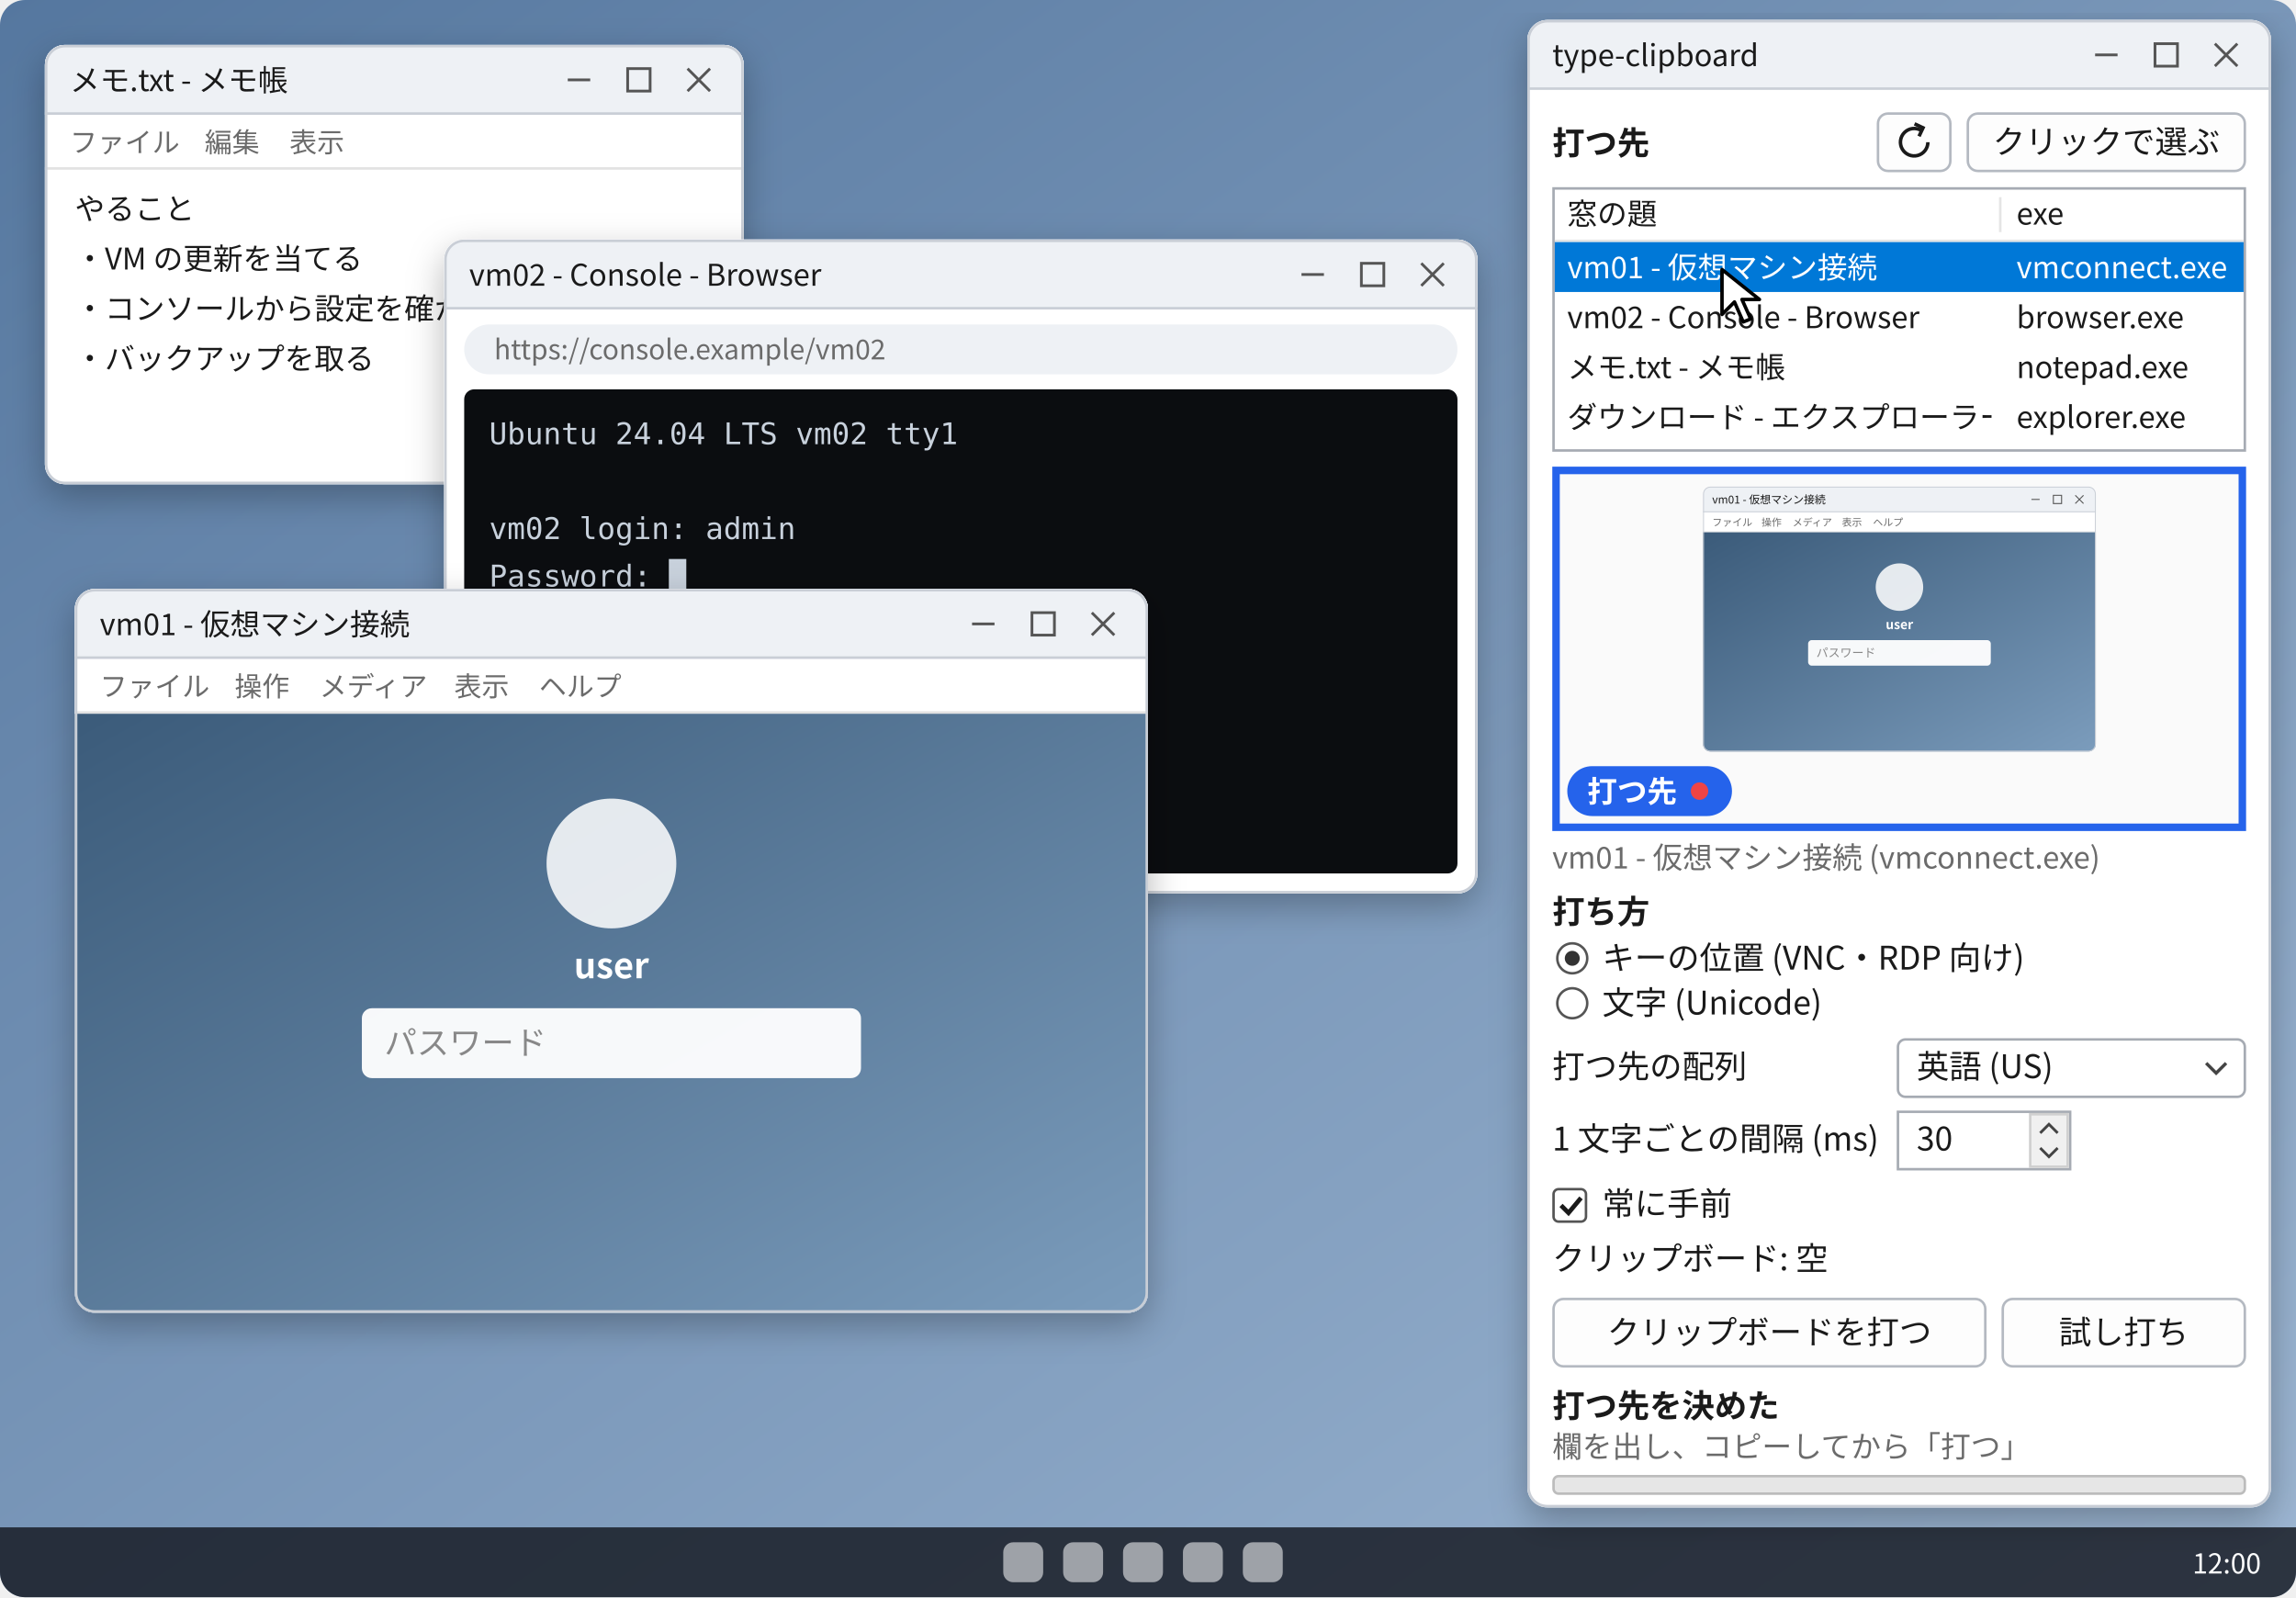
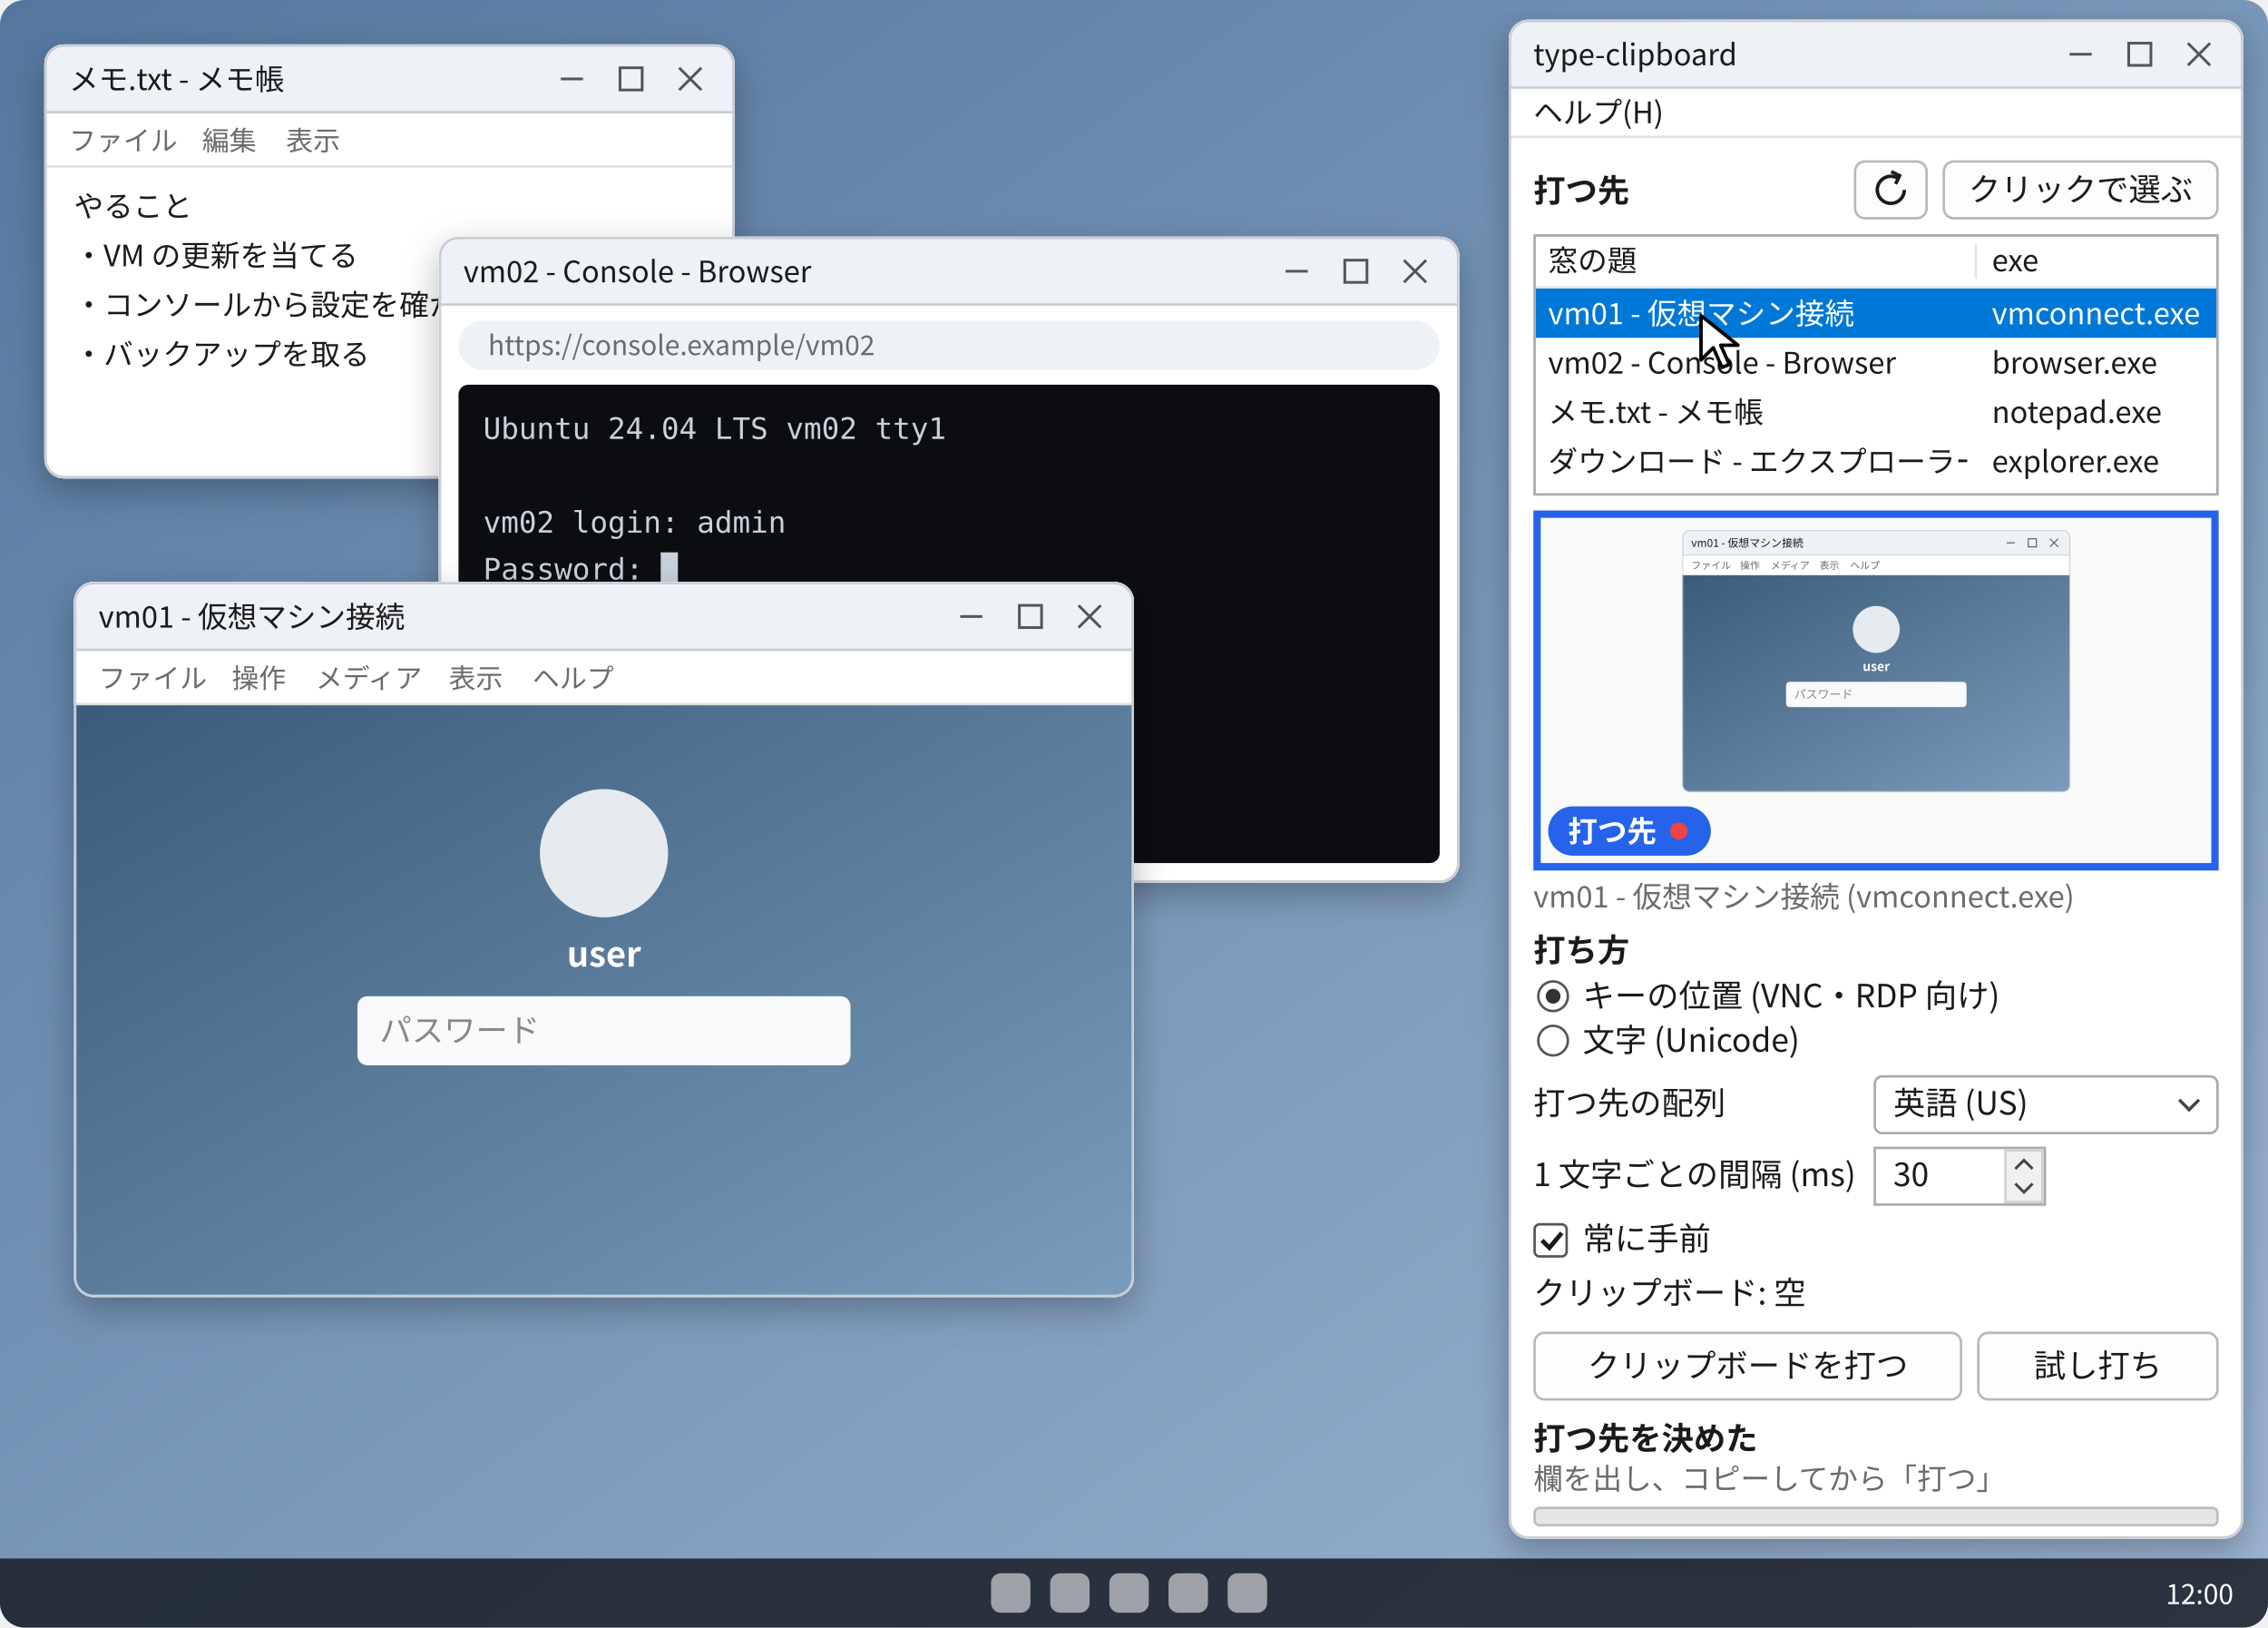
- <svg xmlns="http://www.w3.org/2000/svg" width="920" height="640" viewBox="0 0 920 640" role="img" aria-labelledby="title desc">
+ <svg xmlns="http://www.w3.org/2000/svg" width="920" height="660" viewBox="0 0 920 660" role="img" aria-labelledby="title desc">
  <style>
text{font-family:"Yu Gothic UI", "Meiryo UI", Meiryo, "Hiragino Sans", "Hiragino Kaku Gothic ProN", "Noto Sans CJK JP", "Noto Sans JP", "Segoe UI", system-ui, sans-serif;fill:#1a1a1a}
.mono{font-family:"Cascadia Mono", Consolas, "DejaVu Sans Mono", "Noto Sans Mono", ui-monospace, monospace}
.t11{font-size:11px}.t12{font-size:12px}.t13{font-size:13px}.t14{font-size:14px}.t22{font-size:22px}
.b{font-weight:700}.mu{fill:#6b6b6b}.wh{fill:#fff}.ph{fill:#888}.term{fill:#c8d1dc}
.c-blue{fill:#2563eb}.c-green{fill:#15803d}.c-amber{fill:#b45309}
.tb{transform-box:fill-box;transform-origin:50% 50%}.tl{transform-box:fill-box;transform-origin:0 50%}
.blink{animation:blink 1s step-end infinite}@keyframes blink{50%{opacity:0}}
@keyframes a1{0%{opacity:0;animation-timing-function:step-end}10.571%{opacity:1;animation-timing-function:step-end}30.286%{opacity:0;animation-timing-function:step-end}100%{opacity:0}}
.a1{opacity:0;animation:a1 7s infinite}
@keyframes a2{0%{opacity:0;animation-timing-function:step-end}30.286%{opacity:1;animation-timing-function:step-end}45.857%{opacity:0;animation-timing-function:step-end}100%{opacity:0}}
.a2{opacity:0;animation:a2 7s infinite}
@keyframes a3{0%{opacity:0;animation-timing-function:step-end}45.857%{opacity:1;animation-timing-function:step-end}58.571%{opacity:0;animation-timing-function:step-end}100%{opacity:0}}
.a3{opacity:0;animation:a3 7s infinite}
@keyframes a4{0%{opacity:0;animation-timing-function:step-end}58.571%{opacity:1;animation-timing-function:step-end}68.571%{opacity:0;animation-timing-function:step-end}100%{opacity:0}}
.a4{opacity:0;animation:a4 7s infinite}
@keyframes a5{0%{opacity:0;animation-timing-function:step-end}58.571%{opacity:1;animation-timing-function:step-end}100%{opacity:1}}
.a5{opacity:1;animation:a5 7s infinite}
@keyframes a6{0%{opacity:1;animation-timing-function:step-end}10.571%{opacity:0;animation-timing-function:step-end}100%{opacity:0}}
.a6{opacity:0;animation:a6 7s infinite}
@keyframes a7{0%{opacity:0;animation-timing-function:step-end}10.571%{opacity:1;animation-timing-function:step-end}58.571%{opacity:0;animation-timing-function:step-end}100%{opacity:0}}
.a7{opacity:0;animation:a7 7s infinite}
@keyframes a8{0%{opacity:0;animation-timing-function:step-end}45.857%{opacity:1;animation-timing-function:step-end}100%{opacity:1}}
.a8{opacity:1;animation:a8 7s infinite}
@keyframes a9{0%{opacity:1;animation-timing-function:step-end}58.571%{opacity:0;animation-timing-function:step-end}100%{opacity:0}}
.a9{opacity:0;animation:a9 7s infinite}
@keyframes a10{0%{opacity:0;transform:scale(.45);animation-timing-function:step-end}58.571%{opacity:.95;transform:scale(.45);animation-timing-function:ease-out}65%{opacity:0;transform:scale(2.6);animation-timing-function:step-end}100%{opacity:0;transform:scale(2.6)}}
.a10{opacity:0;transform:scale(2.6);animation:a10 7s infinite}
- @keyframes a11{0%{transform:translate(602px,150px);animation-timing-function:step-end}8.571%{transform:translate(602px,150px);animation-timing-function:cubic-bezier(.4,.1,.2,1)}17.143%{transform:translate(690px,150px);animation-timing-function:step-end}28.571%{transform:translate(690px,150px);animation-timing-function:cubic-bezier(.4,.1,.2,1)}32.857%{transform:translate(690px,128px);animation-timing-function:step-end}44.286%{transform:translate(690px,128px);animation-timing-function:cubic-bezier(.4,.1,.2,1)}48.571%{transform:translate(690px,108px);animation-timing-function:step-end}100%{transform:translate(690px,108px)}}
- .a11{transform:translate(690px,108px);animation:a11 7s infinite}
+ @keyframes a11{0%{transform:translate(602px,170px);animation-timing-function:step-end}8.571%{transform:translate(602px,170px);animation-timing-function:cubic-bezier(.4,.1,.2,1)}17.143%{transform:translate(690px,170px);animation-timing-function:step-end}28.571%{transform:translate(690px,170px);animation-timing-function:cubic-bezier(.4,.1,.2,1)}32.857%{transform:translate(690px,148px);animation-timing-function:step-end}44.286%{transform:translate(690px,148px);animation-timing-function:cubic-bezier(.4,.1,.2,1)}48.571%{transform:translate(690px,128px);animation-timing-function:step-end}100%{transform:translate(690px,128px)}}
+ .a11{transform:translate(690px,128px);animation:a11 7s infinite}
@media (prefers-reduced-motion:reduce){*{animation:none!important}}
</style>
  <defs>
    <linearGradient id="desk" x1="0" y1="0" x2="1" y2="1">
      <stop offset="0" stop-color="#55779f" />
      <stop offset="1" stop-color="#9db6d2" />
    </linearGradient>
    <linearGradient id="vm-screen" x1="0" y1="0" x2="1" y2="1">
      <stop offset="0" stop-color="#3b5b7a" />
      <stop offset="1" stop-color="#7b9cbc" />
    </linearGradient>
    <filter id="shadow" x="-20%" y="-20%" width="140%" height="150%">
      <feDropShadow dx="0" dy="5" stdDeviation="7" flood-color="#000" flood-opacity=".28" />
    </filter>
    <clipPath id="canvas">
-       <rect width="920" height="640" rx="10" />
+       <rect width="920" height="660" rx="10" />
    </clipPath>
    <clipPath id="clip-app">
-       <rect x="612" y="8" width="298" height="596" rx="8" />
+       <rect x="612" y="8" width="298" height="616" rx="8" />
    </clipPath>
    <clipPath id="clip-title">
-       <rect x="622" y="75" width="176" height="106" />
+       <rect x="622" y="95" width="176" height="106" />
    </clipPath>
    <clipPath id="clip-exe">
-       <rect x="802" y="75" width="96" height="106" />
+       <rect x="802" y="95" width="96" height="106" />
    </clipPath>
    <clipPath id="clip-note">
      <rect width="280" height="176" rx="8" />
    </clipPath>
    <clipPath id="clip-vnc">
      <rect width="414" height="262" rx="8" />
    </clipPath>
    <clipPath id="clip-vm">
      <rect width="430" height="290" rx="8" />
    </clipPath>
  </defs>
  <g clip-path="url(#canvas)">
-     <rect width="920" height="640" fill="url(#desk)" />
+     <rect width="920" height="660" fill="url(#desk)" />
    <g transform="translate(18,18)">
      <rect width="280" height="176" rx="8" fill="#fff" filter="url(#shadow)" />
      <g clip-path="url(#clip-note)">
        <rect width="280" height="176" fill="#fff" />
        <rect width="280" height="28" fill="#eef1f5" />
        <line x1="0" y1="27.5" x2="280" y2="27.5" stroke="#c9ced6" />
        <text x="10" y="18.5" class="t12">メモ.txt - メモ帳</text>
        <g stroke="#555" stroke-width="1.1" fill="none">
          <line x1="209.5" y1="14.0" x2="218.5" y2="14.0" />
          <rect x="233.5" y="9.5" width="9" height="9" />
          <path d="M257.5,9.5l9,9M266.5,9.5l-9,9" />
        </g>
        <line x1="0" y1="49.5" x2="280" y2="49.5" stroke="#e2e2e2" />
        <text x="10" y="43" class="t11 mu">ファイル</text>
        <text x="64" y="43" class="t11 mu">編集</text>
        <text x="98" y="43" class="t11 mu">表示</text>
        <text x="12" y="70" class="t12">やること</text>
        <text x="12" y="90" class="t12">・VM の更新を当てる</text>
        <text x="12" y="110" class="t12">・コンソールから設定を確かめる</text>
        <text x="12" y="130" class="t12">・バックアップを取る</text>
      </g>
      <rect x=".5" y=".5" width="279" height="175" rx="7.5" fill="none" stroke="#c9ced6" />
    </g>
    <g transform="translate(178,96)">
      <rect width="414" height="262" rx="8" fill="#fff" filter="url(#shadow)" />
      <g clip-path="url(#clip-vnc)">
        <rect width="414" height="262" fill="#fff" />
        <rect width="414" height="28" fill="#eef1f5" />
        <line x1="0" y1="27.5" x2="414" y2="27.5" stroke="#c9ced6" />
        <text x="10" y="18.5" class="t12">vm02 - Console - Browser</text>
        <g stroke="#555" stroke-width="1.1" fill="none">
          <line x1="343.5" y1="14.0" x2="352.5" y2="14.0" />
          <rect x="367.5" y="9.5" width="9" height="9" />
          <path d="M391.5,9.5l9,9M400.5,9.5l-9,9" />
        </g>
        <rect x="8" y="34" width="398" height="20" rx="10" fill="#eef1f5" />
        <text x="20" y="48" class="t11 mu">https://console.example/vm02</text>
        <rect x="8" y="60" width="398" height="194" rx="4" fill="#0b0d10" />
        <text x="18" y="82" class="t12 mono term">Ubuntu 24.04 LTS vm02 tty1</text>
        <text x="18" y="120" class="t12 mono term">vm02 login: admin</text>
        <text x="18" y="139" class="t12 mono term">Password:</text>
        <rect class="blink" x="90" y="128" width="7" height="13" fill="#c8d1dc" />
      </g>
      <rect x=".5" y=".5" width="413" height="261" rx="7.5" fill="none" stroke="#c9ced6" />
    </g>
    <g transform="translate(30,236)">
      <rect width="430" height="290" rx="8" fill="#fff" filter="url(#shadow)" />
      <g clip-path="url(#clip-vm)">
        <rect width="430" height="290" fill="#fff" />
        <rect width="430" height="28" fill="#eef1f5" />
        <line x1="0" y1="27.5" x2="430" y2="27.5" stroke="#c9ced6" />
        <text x="10" y="18.5" class="t12">vm01 - 仮想マシン接続</text>
        <g stroke="#555" stroke-width="1.1" fill="none">
          <line x1="359.5" y1="14.0" x2="368.5" y2="14.0" />
          <rect x="383.5" y="9.5" width="9" height="9" />
          <path d="M407.5,9.5l9,9M416.5,9.5l-9,9" />
        </g>
        <line x1="0" y1="49.5" x2="430" y2="49.5" stroke="#e2e2e2" />
        <text x="10" y="43" class="t11 mu">ファイル</text>
        <text x="64" y="43" class="t11 mu">操作</text>
        <text x="98" y="43" class="t11 mu">メディア</text>
        <text x="152" y="43" class="t11 mu">表示</text>
        <text x="186" y="43" class="t11 mu">ヘルプ</text>
        <rect y="50" width="430" height="240" fill="url(#vm-screen)" />
        <g style="opacity:1">
          <circle cx="215.0" cy="110" r="26" fill="#fff" fill-opacity=".85" />
          <text x="215" y="156" class="t14 b wh" text-anchor="middle">user</text>
          <rect x="115.0" y="168" width="200" height="28" rx="4" fill="#fff" fill-opacity=".95" />
          <rect x="116.0" y="169" width="198" height="26" rx="3.5" fill="none" stroke="#2563eb" stroke-width="2" style="opacity:0" />
          <text x="124" y="186.5" class="t13 ph" style="opacity:1">パスワード</text>
          <circle cx="127" cy="182" r="2.6" fill="#111" style="opacity:0" />
          <circle cx="134.5" cy="182" r="2.6" fill="#111" style="opacity:0" />
          <circle cx="142" cy="182" r="2.6" fill="#111" style="opacity:0" />
          <circle cx="149.5" cy="182" r="2.6" fill="#111" style="opacity:0" />
          <circle cx="157" cy="182" r="2.6" fill="#111" style="opacity:0" />
          <circle cx="164.5" cy="182" r="2.6" fill="#111" style="opacity:0" />
          <circle cx="172" cy="182" r="2.6" fill="#111" style="opacity:0" />
          <circle cx="179.5" cy="182" r="2.6" fill="#111" style="opacity:0" />
          <circle cx="187" cy="182" r="2.6" fill="#111" style="opacity:0" />
          <circle cx="194.5" cy="182" r="2.6" fill="#111" style="opacity:0" />
          <circle cx="202" cy="182" r="2.6" fill="#111" style="opacity:0" />
          <circle cx="209.5" cy="182" r="2.6" fill="#111" style="opacity:0" />
          <circle cx="217" cy="182" r="2.6" fill="#111" style="opacity:0" />
          <circle cx="224.5" cy="182" r="2.6" fill="#111" style="opacity:0" />
          <circle cx="232" cy="182" r="2.6" fill="#111" style="opacity:0" />
          <circle cx="239.5" cy="182" r="2.6" fill="#111" style="opacity:0" />
          <circle cx="247" cy="182" r="2.6" fill="#111" style="opacity:0" />
          <circle cx="254.5" cy="182" r="2.6" fill="#111" style="opacity:0" />
          <circle cx="262" cy="182" r="2.6" fill="#111" style="opacity:0" />
          <circle cx="269.5" cy="182" r="2.6" fill="#111" style="opacity:0" />
          <circle cx="277" cy="182" r="2.6" fill="#111" style="opacity:0" />
          <circle cx="284.5" cy="182" r="2.6" fill="#111" style="opacity:0" />
          <circle cx="292" cy="182" r="2.6" fill="#111" style="opacity:0" />
          <circle cx="299.5" cy="182" r="2.6" fill="#111" style="opacity:0" />
          <g style="opacity:0">
            <g style="transform:translateX(0px)">
              <rect class="blink" x="124.0" y="174" width="1.4" height="16" fill="#111" />
            </g>
          </g>
        </g>
        <text x="215" y="178" class="t22 b wh" text-anchor="middle" style="opacity:0">ようこそ</text>
      </g>
      <rect x=".5" y=".5" width="429" height="289" rx="7.5" fill="none" stroke="#c9ced6" />
    </g>
    <rect x="20" y="20" width="276" height="172" rx="6.5" fill="none" stroke="#f59e0b" stroke-width="4" class="a1" />
    <rect x="180" y="98" width="410" height="258" rx="6.5" fill="none" stroke="#f59e0b" stroke-width="4" class="a2" />
    <rect x="32" y="238" width="426" height="286" rx="6.5" fill="none" stroke="#f59e0b" stroke-width="4" class="a3" />
    <rect x="32" y="238" width="426" height="286" rx="6.5" fill="none" stroke="#2563eb" stroke-width="4" class="a4" />
-     <rect y="612" width="920" height="28" fill="#141820" fill-opacity=".82" />
-     <rect x="402.0" y="618" width="16" height="16" rx="4" fill="#fff" fill-opacity=".55" />
-     <rect x="426.0" y="618" width="16" height="16" rx="4" fill="#fff" fill-opacity=".55" />
-     <rect x="450.0" y="618" width="16" height="16" rx="4" fill="#fff" fill-opacity=".55" />
-     <rect x="474.0" y="618" width="16" height="16" rx="4" fill="#fff" fill-opacity=".55" />
-     <rect x="498.0" y="618" width="16" height="16" rx="4" fill="#fff" fill-opacity=".55" />
-     <text x="906" y="630.5" class="t11 wh" text-anchor="end">12:00</text>
+     <rect y="632" width="920" height="28" fill="#141820" fill-opacity=".82" />
+     <rect x="402.0" y="638" width="16" height="16" rx="4" fill="#fff" fill-opacity=".55" />
+     <rect x="426.0" y="638" width="16" height="16" rx="4" fill="#fff" fill-opacity=".55" />
+     <rect x="450.0" y="638" width="16" height="16" rx="4" fill="#fff" fill-opacity=".55" />
+     <rect x="474.0" y="638" width="16" height="16" rx="4" fill="#fff" fill-opacity=".55" />
+     <rect x="498.0" y="638" width="16" height="16" rx="4" fill="#fff" fill-opacity=".55" />
+     <text x="906" y="650.5" class="t11 wh" text-anchor="end">12:00</text>
    <g style="opacity:1;transform:translateY(0)">
-       <rect x="612" y="8" width="298" height="596" rx="8" fill="#fff" filter="url(#shadow)" />
+       <rect x="612" y="8" width="298" height="616" rx="8" fill="#fff" filter="url(#shadow)" />
      <g clip-path="url(#clip-app)">
        <rect x="612" y="8" width="298" height="28" fill="#eef1f5" />
        <line x1="612" y1="35.5" x2="910" y2="35.5" stroke="#c9ced6" />
        <text x="622" y="26.5" class="t12">type-clipboard</text>
        <g transform="translate(612,8)">
          <g stroke="#555" stroke-width="1.1" fill="none">
            <line x1="227.5" y1="14.0" x2="236.5" y2="14.0" />
            <rect x="251.5" y="9.5" width="9" height="9" />
            <path d="M275.5,9.5l9,9M284.5,9.5l-9,9" />
          </g>
        </g>
-       </g>
-       <rect x="612.5" y="8.5" width="297" height="595" rx="7.5" fill="none" stroke="#c9ced6" />
-       <text x="622" y="62" class="t13 b">打つ先</text>
+         <text x="622" y="50" class="t12">ヘルプ(H)</text>
+         <line x1="612" y1="55.5" x2="910" y2="55.5" stroke="#e2e2e2" />
+       </g>
+       <rect x="612.5" y="8.5" width="297" height="615" rx="7.5" fill="none" stroke="#c9ced6" />
+       <text x="622" y="82" class="t13 b">打つ先</text>
      <g style="opacity:1">
-         <rect x="752.5" y="45.5" width="29" height="23" rx="4" fill="#fdfdfd" stroke="#b4b9c1" />
-         <path d="M772.5,57A5.5,5.5 0 1 1 769.75,52.215" fill="none" stroke="#1a1a1a" stroke-width="1.4" />
-         <path d="M767.15,49.615l3.4,1.6l-1.6,3.4" fill="none" stroke="#1a1a1a" stroke-width="1.4" />
-         <rect x="788.5" y="45.5" width="111" height="23" rx="4" fill="#fdfdfd" stroke="#b4b9c1" />
-         <text x="844" y="61.5" class="t13" text-anchor="middle" style="opacity:1">クリックで選ぶ</text>
+         <rect x="752.5" y="65.5" width="29" height="23" rx="4" fill="#fdfdfd" stroke="#b4b9c1" />
+         <path d="M772.5,77A5.5,5.5 0 1 1 769.75,72.215" fill="none" stroke="#1a1a1a" stroke-width="1.4" />
+         <path d="M767.15,69.615l3.4,1.6l-1.6,3.4" fill="none" stroke="#1a1a1a" stroke-width="1.4" />
+         <rect x="788.5" y="65.5" width="111" height="23" rx="4" fill="#fdfdfd" stroke="#b4b9c1" />
+         <text x="844" y="81.5" class="t13" text-anchor="middle" style="opacity:1">クリックで選ぶ</text>
      </g>
      <g style="opacity:1">
-         <rect x="622.5" y="75.5" width="277" height="105" fill="#fff" stroke="#a6abb3" />
-         <line x1="623" y1="96.5" x2="899" y2="96.5" stroke="#e5e5e5" />
-         <line x1="801.5" y1="79" x2="801.5" y2="93" stroke="#e5e5e5" />
-         <text x="628" y="90" class="t12">窓の題</text>
-         <text x="808" y="90" class="t12">exe</text>
+         <rect x="622.5" y="95.5" width="277" height="105" fill="#fff" stroke="#a6abb3" />
+         <line x1="623" y1="116.5" x2="899" y2="116.5" stroke="#e5e5e5" />
+         <line x1="801.5" y1="99" x2="801.5" y2="113" stroke="#e5e5e5" />
+         <text x="628" y="110" class="t12">窓の題</text>
+         <text x="808" y="110" class="t12">exe</text>
        <g clip-path="url(#clip-title)">
-           <text x="628" y="111.5" class="t12">vm01 - 仮想マシン接続</text>
+           <text x="628" y="131.5" class="t12">vm01 - 仮想マシン接続</text>
        </g>
        <g clip-path="url(#clip-exe)">
-           <text x="808" y="111.5" class="t12">vmconnect.exe</text>
+           <text x="808" y="131.5" class="t12">vmconnect.exe</text>
        </g>
        <g class="a5">
-           <rect x="623" y="97" width="276" height="20" fill="#0078d7" />
+           <rect x="623" y="117" width="276" height="20" fill="#0078d7" />
          <g clip-path="url(#clip-title)">
-             <text x="628" y="111.5" class="t12 wh">vm01 - 仮想マシン接続</text>
+             <text x="628" y="131.5" class="t12 wh">vm01 - 仮想マシン接続</text>
          </g>
          <g clip-path="url(#clip-exe)">
-             <text x="808" y="111.5" class="t12 wh">vmconnect.exe</text>
+             <text x="808" y="131.5" class="t12 wh">vmconnect.exe</text>
          </g>
        </g>
        <g clip-path="url(#clip-title)">
-           <text x="628" y="131.5" class="t12">vm02 - Console - Browser</text>
+           <text x="628" y="151.5" class="t12">vm02 - Console - Browser</text>
        </g>
        <g clip-path="url(#clip-exe)">
-           <text x="808" y="131.5" class="t12">browser.exe</text>
+           <text x="808" y="151.5" class="t12">browser.exe</text>
        </g>
        <g clip-path="url(#clip-title)">
-           <text x="628" y="151.5" class="t12">メモ.txt - メモ帳</text>
+           <text x="628" y="171.5" class="t12">メモ.txt - メモ帳</text>
        </g>
        <g clip-path="url(#clip-exe)">
-           <text x="808" y="151.5" class="t12">notepad.exe</text>
+           <text x="808" y="171.5" class="t12">notepad.exe</text>
        </g>
        <g clip-path="url(#clip-title)">
-           <text x="628" y="171.5" class="t12">ダウンロード - エクスプローラー</text>
+           <text x="628" y="191.5" class="t12">ダウンロード - エクスプローラー</text>
        </g>
        <g clip-path="url(#clip-exe)">
-           <text x="808" y="171.5" class="t12">explorer.exe</text>
-         </g>
-       </g>
-       <rect x="622" y="187" width="278" height="146" fill="#fafafa" />
-       <rect x="622.5" y="187.5" width="277" height="145" fill="none" stroke="#c9ced6" stroke-width="1" stroke-dasharray="4 3" class="a6" />
-       <rect x="623.5" y="188.5" width="275" height="143" fill="none" stroke="#f59e0b" stroke-width="3" class="a7" />
-       <rect x="623.5" y="188.5" width="275" height="143" fill="none" stroke="#2563eb" stroke-width="3" class="a5" />
-       <text x="761" y="264" text-anchor="middle" class="t12 mu a6">打つ先を選ぶと、ここに映る</text>
-       <g transform="translate(676.682,195) scale(0.602)">
+           <text x="808" y="191.5" class="t12">explorer.exe</text>
+         </g>
+       </g>
+       <rect x="622" y="207" width="278" height="146" fill="#fafafa" />
+       <rect x="622.5" y="207.5" width="277" height="145" fill="none" stroke="#c9ced6" stroke-width="1" stroke-dasharray="4 3" class="a6" />
+       <rect x="623.5" y="208.5" width="275" height="143" fill="none" stroke="#f59e0b" stroke-width="3" class="a7" />
+       <rect x="623.5" y="208.5" width="275" height="143" fill="none" stroke="#2563eb" stroke-width="3" class="a5" />
+       <text x="761" y="284" text-anchor="middle" class="t12 mu a6">打つ先を選ぶと、ここに映る</text>
+       <g transform="translate(676.682,215) scale(0.602)">
        <g class="a1">
          <g clip-path="url(#clip-note)">
            <rect width="280" height="176" fill="#fff" />
            <rect width="280" height="28" fill="#eef1f5" />
            <line x1="0" y1="27.5" x2="280" y2="27.5" stroke="#c9ced6" />
            <text x="10" y="18.5" class="t12">メモ.txt - メモ帳</text>
            <g stroke="#555" stroke-width="1.1" fill="none">
              <line x1="209.5" y1="14.0" x2="218.5" y2="14.0" />
              <rect x="233.5" y="9.5" width="9" height="9" />
              <path d="M257.5,9.5l9,9M266.5,9.5l-9,9" />
            </g>
            <line x1="0" y1="49.5" x2="280" y2="49.5" stroke="#e2e2e2" />
            <text x="10" y="43" class="t11 mu">ファイル</text>
            <text x="64" y="43" class="t11 mu">編集</text>
            <text x="98" y="43" class="t11 mu">表示</text>
            <text x="12" y="70" class="t12">やること</text>
            <text x="12" y="90" class="t12">・VM の更新を当てる</text>
            <text x="12" y="110" class="t12">・コンソールから設定を確かめる</text>
            <text x="12" y="130" class="t12">・バックアップを取る</text>
          </g>
          <rect x=".5" y=".5" width="279" height="175" rx="7.5" fill="none" stroke="#c9ced6" />
        </g>
      </g>
-       <g transform="translate(677.252,195) scale(0.405)">
+       <g transform="translate(677.252,215) scale(0.405)">
        <g class="a2">
          <g clip-path="url(#clip-vnc)">
            <rect width="414" height="262" fill="#fff" />
            <rect width="414" height="28" fill="#eef1f5" />
            <line x1="0" y1="27.5" x2="414" y2="27.5" stroke="#c9ced6" />
            <text x="10" y="18.5" class="t12">vm02 - Console - Browser</text>
            <g stroke="#555" stroke-width="1.1" fill="none">
              <line x1="343.5" y1="14.0" x2="352.5" y2="14.0" />
              <rect x="367.5" y="9.5" width="9" height="9" />
              <path d="M391.5,9.5l9,9M400.5,9.5l-9,9" />
            </g>
            <rect x="8" y="34" width="398" height="20" rx="10" fill="#eef1f5" />
            <text x="20" y="48" class="t11 mu">https://console.example/vm02</text>
            <rect x="8" y="60" width="398" height="194" rx="4" fill="#0b0d10" />
            <text x="18" y="82" class="t12 mono term">Ubuntu 24.04 LTS vm02 tty1</text>
            <text x="18" y="120" class="t12 mono term">vm02 login: admin</text>
            <text x="18" y="139" class="t12 mono term">Password:</text>
            <rect class="blink" x="90" y="128" width="7" height="13" fill="#c8d1dc" />
          </g>
          <rect x=".5" y=".5" width="413" height="261" rx="7.5" fill="none" stroke="#c9ced6" />
        </g>
      </g>
-       <g transform="translate(682.414,195) scale(0.366)">
+       <g transform="translate(682.414,215) scale(0.366)">
        <g class="a8">
          <g clip-path="url(#clip-vm)">
            <rect width="430" height="290" fill="#fff" />
            <rect width="430" height="28" fill="#eef1f5" />
            <line x1="0" y1="27.5" x2="430" y2="27.5" stroke="#c9ced6" />
            <text x="10" y="18.5" class="t12">vm01 - 仮想マシン接続</text>
            <g stroke="#555" stroke-width="1.1" fill="none">
              <line x1="359.5" y1="14.0" x2="368.5" y2="14.0" />
              <rect x="383.5" y="9.5" width="9" height="9" />
              <path d="M407.5,9.5l9,9M416.5,9.5l-9,9" />
            </g>
            <line x1="0" y1="49.5" x2="430" y2="49.5" stroke="#e2e2e2" />
            <text x="10" y="43" class="t11 mu">ファイル</text>
            <text x="64" y="43" class="t11 mu">操作</text>
            <text x="98" y="43" class="t11 mu">メディア</text>
            <text x="152" y="43" class="t11 mu">表示</text>
            <text x="186" y="43" class="t11 mu">ヘルプ</text>
            <rect y="50" width="430" height="240" fill="url(#vm-screen)" />
            <g style="opacity:1">
              <circle cx="215.0" cy="110" r="26" fill="#fff" fill-opacity=".85" />
              <text x="215" y="156" class="t14 b wh" text-anchor="middle">user</text>
              <rect x="115.0" y="168" width="200" height="28" rx="4" fill="#fff" fill-opacity=".95" />
              <rect x="116.0" y="169" width="198" height="26" rx="3.5" fill="none" stroke="#2563eb" stroke-width="2" style="opacity:0" />
              <text x="124" y="186.5" class="t13 ph" style="opacity:1">パスワード</text>
              <circle cx="127" cy="182" r="2.6" fill="#111" style="opacity:0" />
              <circle cx="134.5" cy="182" r="2.6" fill="#111" style="opacity:0" />
              <circle cx="142" cy="182" r="2.6" fill="#111" style="opacity:0" />
              <circle cx="149.5" cy="182" r="2.6" fill="#111" style="opacity:0" />
              <circle cx="157" cy="182" r="2.6" fill="#111" style="opacity:0" />
              <circle cx="164.5" cy="182" r="2.6" fill="#111" style="opacity:0" />
              <circle cx="172" cy="182" r="2.6" fill="#111" style="opacity:0" />
              <circle cx="179.5" cy="182" r="2.6" fill="#111" style="opacity:0" />
              <circle cx="187" cy="182" r="2.6" fill="#111" style="opacity:0" />
              <circle cx="194.5" cy="182" r="2.6" fill="#111" style="opacity:0" />
              <circle cx="202" cy="182" r="2.6" fill="#111" style="opacity:0" />
              <circle cx="209.5" cy="182" r="2.6" fill="#111" style="opacity:0" />
              <circle cx="217" cy="182" r="2.6" fill="#111" style="opacity:0" />
              <circle cx="224.5" cy="182" r="2.6" fill="#111" style="opacity:0" />
              <circle cx="232" cy="182" r="2.6" fill="#111" style="opacity:0" />
              <circle cx="239.5" cy="182" r="2.6" fill="#111" style="opacity:0" />
              <circle cx="247" cy="182" r="2.6" fill="#111" style="opacity:0" />
              <circle cx="254.5" cy="182" r="2.6" fill="#111" style="opacity:0" />
              <circle cx="262" cy="182" r="2.6" fill="#111" style="opacity:0" />
              <circle cx="269.5" cy="182" r="2.6" fill="#111" style="opacity:0" />
              <circle cx="277" cy="182" r="2.6" fill="#111" style="opacity:0" />
              <circle cx="284.5" cy="182" r="2.6" fill="#111" style="opacity:0" />
              <circle cx="292" cy="182" r="2.6" fill="#111" style="opacity:0" />
              <circle cx="299.5" cy="182" r="2.6" fill="#111" style="opacity:0" />
              <g style="opacity:0">
                <g style="transform:translateX(0px)">
                  <rect class="blink" x="124.0" y="174" width="1.4" height="16" fill="#111" />
                </g>
              </g>
            </g>
            <text x="215" y="178" class="t22 b wh" text-anchor="middle" style="opacity:0">ようこそ</text>
          </g>
          <rect x=".5" y=".5" width="429" height="289" rx="7.5" fill="none" stroke="#c9ced6" />
        </g>
      </g>
      <g class="a7">
-         <rect x="628" y="307" width="40" height="20" rx="10" fill="#f59e0b" />
-         <text x="648" y="321.5" class="t12 b" text-anchor="middle">候補</text>
+         <rect x="628" y="327" width="40" height="20" rx="10" fill="#f59e0b" />
+         <text x="648" y="341.5" class="t12 b" text-anchor="middle">候補</text>
      </g>
      <g class="a5">
-         <rect x="628" y="307" width="66" height="20" rx="10" fill="#2563eb" />
-         <text x="636" y="321.5" class="t12 b wh">打つ先</text>
-         <circle cx="681" cy="317" r="3.5" fill="#ef4444" />
-       </g>
-       <text x="622" y="348" class="t12 mu a1">メモ.txt - メモ帳 (notepad.exe)</text>
-       <text x="622" y="348" class="t12 mu a2">vm02 - Console - Browser (browser.exe)</text>
-       <text x="622" y="348" class="t12 mu a8">vm01 - 仮想マシン接続 (vmconnect.exe)</text>
-       <text x="622" y="370" class="t13 b">打ち方</text>
+         <rect x="628" y="327" width="66" height="20" rx="10" fill="#2563eb" />
+         <text x="636" y="341.5" class="t12 b wh">打つ先</text>
+         <circle cx="681" cy="337" r="3.5" fill="#ef4444" />
+       </g>
+       <text x="622" y="368" class="t12 mu a1">メモ.txt - メモ帳 (notepad.exe)</text>
+       <text x="622" y="368" class="t12 mu a2">vm02 - Console - Browser (browser.exe)</text>
+       <text x="622" y="368" class="t12 mu a8">vm01 - 仮想マシン接続 (vmconnect.exe)</text>
+       <text x="622" y="390" class="t13 b">打ち方</text>
      <g style="opacity:1">
-         <circle cx="630" cy="384" r="6" fill="#fff" stroke="#555" />
-         <circle cx="630" cy="384" r="3" fill="#333" />
-         <text x="642" y="388.5" class="t13">キーの位置 (VNC・RDP 向け)</text>
-         <circle cx="630" cy="402" r="6" fill="#fff" stroke="#555" />
-         <text x="642" y="406.5" class="t13">文字 (Unicode)</text>
-         <text x="622" y="432" class="t13">打つ先の配列</text>
-         <rect x="760.5" y="416.5" width="139" height="23" rx="3" fill="#fff" stroke="#a6abb3" />
-         <text x="768" y="432" class="t13">英語 (US)</text>
-         <path d="M884,426l4,4l4,-4" fill="none" stroke="#444" stroke-width="1.3" />
-       </g>
-       <text x="622" y="461" class="t13">1 文字ごとの間隔 (ms)</text>
+         <circle cx="630" cy="404" r="6" fill="#fff" stroke="#555" />
+         <circle cx="630" cy="404" r="3" fill="#333" />
+         <text x="642" y="408.5" class="t13">キーの位置 (VNC・RDP 向け)</text>
+         <circle cx="630" cy="422" r="6" fill="#fff" stroke="#555" />
+         <text x="642" y="426.5" class="t13">文字 (Unicode)</text>
+         <text x="622" y="452" class="t13">打つ先の配列</text>
+         <rect x="760.5" y="436.5" width="139" height="23" rx="3" fill="#fff" stroke="#a6abb3" />
+         <text x="768" y="452" class="t13">英語 (US)</text>
+         <path d="M884,446l4,4l4,-4" fill="none" stroke="#444" stroke-width="1.3" />
+       </g>
+       <text x="622" y="481" class="t13">1 文字ごとの間隔 (ms)</text>
      <g style="opacity:1">
-         <rect x="760.5" y="445.5" width="69" height="23" fill="#fff" stroke="#a6abb3" />
-         <text x="768" y="461" class="t13">30</text>
-         <rect x="813.5" y="446.5" width="15" height="21" fill="#f0f0f0" stroke="#d0d0d0" />
-         <path d="M817.5,454l3.5,-3.5l3.5,3.5M817.5,460l3.5,3.5l3.5,-3.5" fill="none" stroke="#444" stroke-width="1.1" />
-       </g>
-       <rect x="622.5" y="476.5" width="13" height="13" rx="2" fill="#fff" stroke="#555" />
-       <path d="M625.5,483l3,3l5,-6" fill="none" stroke="#1a1a1a" stroke-width="1.8" />
-       <text x="642" y="487" class="t13">常に手前</text>
-       <text x="622" y="509" class="t13" style="opacity:1">クリップボード: 空</text>
+         <rect x="760.5" y="465.5" width="69" height="23" fill="#fff" stroke="#a6abb3" />
+         <text x="768" y="481" class="t13">30</text>
+         <rect x="813.5" y="466.5" width="15" height="21" fill="#f0f0f0" stroke="#d0d0d0" />
+         <path d="M817.5,474l3.5,-3.5l3.5,3.5M817.5,480l3.5,3.5l3.5,-3.5" fill="none" stroke="#444" stroke-width="1.1" />
+       </g>
+       <rect x="622.5" y="496.5" width="13" height="13" rx="2" fill="#fff" stroke="#555" />
+       <path d="M625.5,503l3,3l5,-6" fill="none" stroke="#1a1a1a" stroke-width="1.8" />
+       <text x="642" y="507" class="t13">常に手前</text>
+       <text x="622" y="529" class="t13" style="opacity:1">クリップボード: 空</text>
      <g style="opacity:1">
-         <rect x="622.5" y="520.5" width="173" height="27" rx="4" fill="#fdfdfd" stroke="#b4b9c1" />
-         <text x="709" y="538.5" class="t13" text-anchor="middle">クリップボードを打つ</text>
-         <rect x="802.5" y="520.5" width="97" height="27" rx="4" fill="#fdfdfd" stroke="#b4b9c1" />
-         <text x="851" y="538.5" class="t13" text-anchor="middle">試し打ち</text>
-       </g>
-       <text x="622" y="568" class="t13 b a9">打つ先を選んでください</text>
-       <text x="622" y="568" class="t13 b a5">打つ先を決めた</text>
-       <text x="622" y="584" class="t12 mu a9">一覧から選ぶか「クリックで選ぶ」</text>
-       <text x="622" y="584" class="t12 mu a5">欄を出し、コピーしてから「打つ」</text>
-       <rect x="622.5" y="591.5" width="277" height="7" rx="2" fill="#e6e6e6" stroke="#bcbcbc" />
-       <rect x="623" y="592" width="276" height="6" rx="1.5" fill="#06b025" class="tl" style="transform:scaleX(0);fill:#06b025" />
+         <rect x="622.5" y="540.5" width="173" height="27" rx="4" fill="#fdfdfd" stroke="#b4b9c1" />
+         <text x="709" y="558.5" class="t13" text-anchor="middle">クリップボードを打つ</text>
+         <rect x="802.5" y="540.5" width="97" height="27" rx="4" fill="#fdfdfd" stroke="#b4b9c1" />
+         <text x="851" y="558.5" class="t13" text-anchor="middle">試し打ち</text>
+       </g>
+       <text x="622" y="588" class="t13 b a9">打つ先を選んでください</text>
+       <text x="622" y="588" class="t13 b a5">打つ先を決めた</text>
+       <text x="622" y="604" class="t12 mu a9">一覧から選ぶか「クリックで選ぶ」</text>
+       <text x="622" y="604" class="t12 mu a5">欄を出し、コピーしてから「打つ」</text>
+       <rect x="622.5" y="611.5" width="277" height="7" rx="2" fill="#e6e6e6" stroke="#bcbcbc" />
+       <rect x="623" y="612" width="276" height="6" rx="1.5" fill="#06b025" class="tl" style="transform:scaleX(0);fill:#06b025" />
    </g>
-     <circle cx="690" cy="108" r="9" fill="none" stroke="#2563eb" stroke-width="2.5" class="tb a10" />
+     <circle cx="690" cy="128" r="9" fill="none" stroke="#2563eb" stroke-width="2.5" class="tb a10" />
    <g class="a11">
      <path d="M0,0V18L5,13L8.5,21L11.5,19.8L8,12H15Z" fill="#fff" stroke="#000" stroke-width="1.4" stroke-linejoin="round" />
    </g>
  </g>
</svg>
